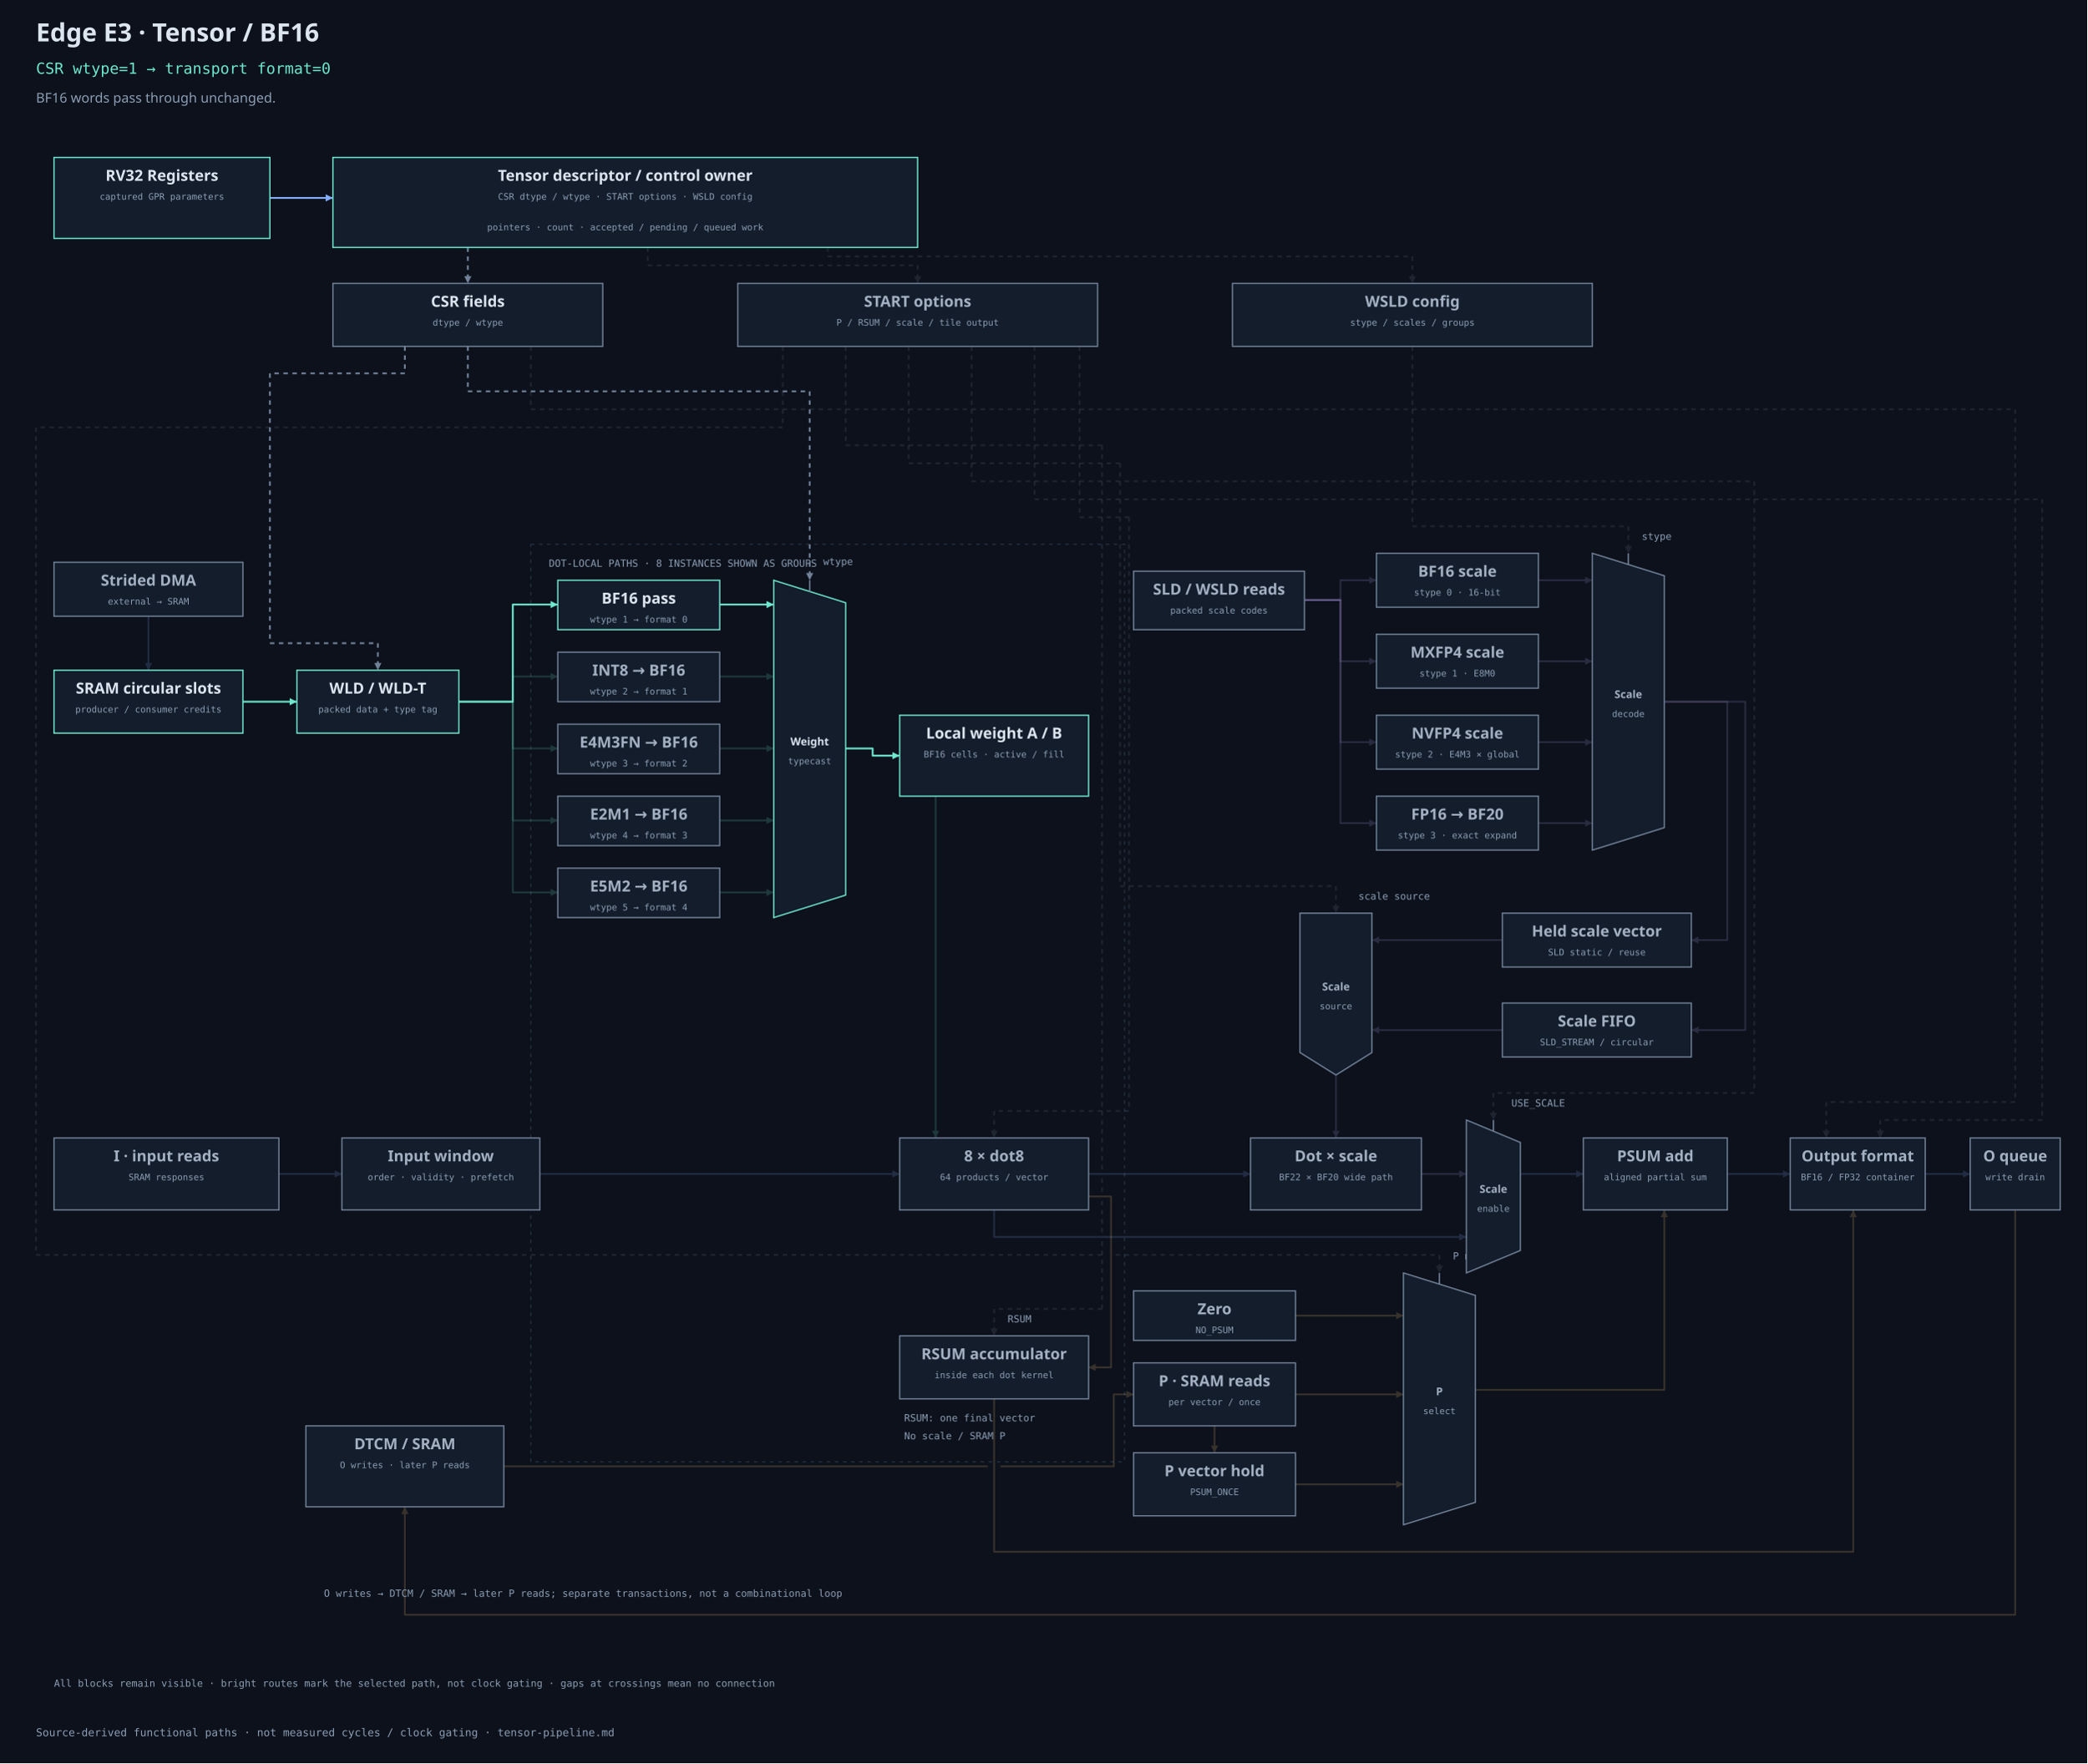
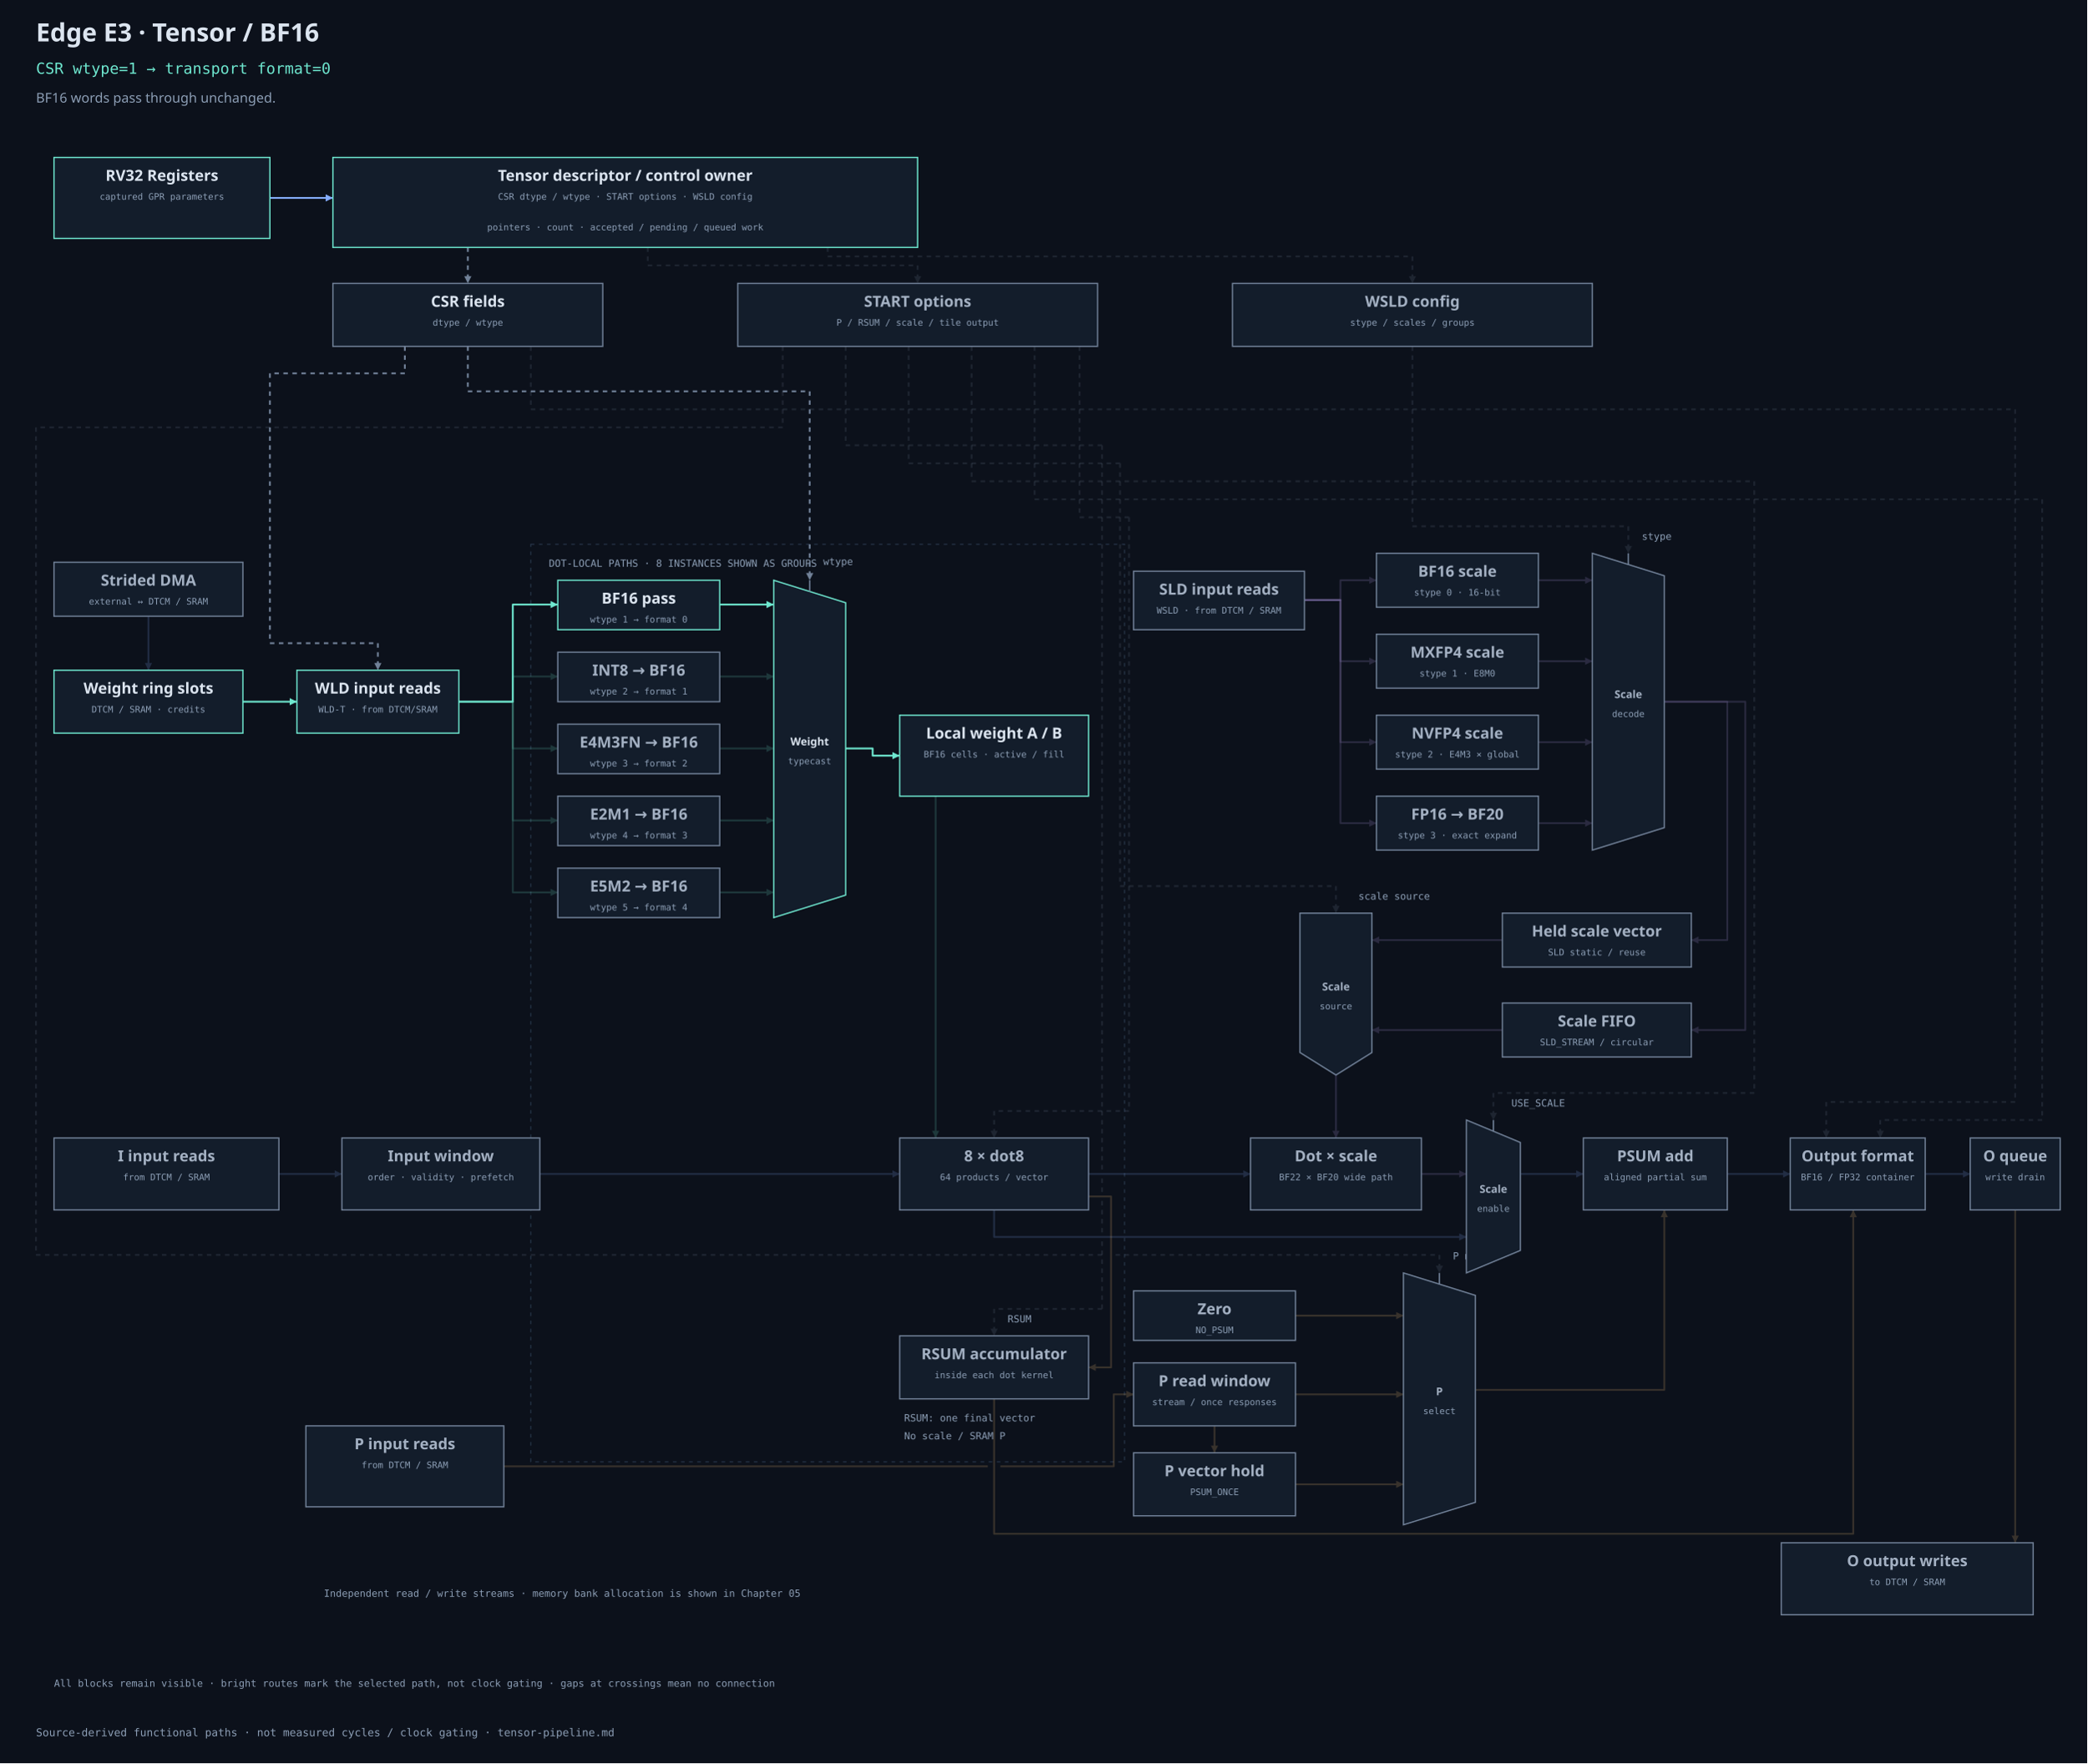
<svg xmlns="http://www.w3.org/2000/svg" width="2320" height="1960" viewBox="0 0 2320 1960">
  <rect width="2320" height="1960" fill="#0c111b" />
  <text x="40" y="46" fill="#dce5f0" font-family="sans-serif" font-size="28" font-weight="700">Edge E3 · Tensor / BF16</text>
  <text x="40" y="82" fill="#6ee7cf" font-family="monospace" font-size="17">CSR wtype=1 → transport format=0</text>
  <text x="40" y="114" fill="#8c9eb5" font-family="sans-serif" font-size="15">BF16 words pass through unchanged.</text>
  <svg x="20" y="135" width="2280" height="1760" viewBox="0 0 2280 1760" role="img" aria-labelledby="tensor-svg-title tensor-svg-desc">
    <style>.tensor-bg{fill:var(--bg,#0c111b)}.tensor-memory{fill:none;stroke:var(--rule,#29394e);stroke-dasharray:4 5}.tensor-title{font:600 17px sans-serif;fill:var(--ink,#dce5f0)}.tensor-sub{font:10px monospace;fill:var(--muted,#8c9eb5)}.tensor-caption{font:11px monospace;fill:var(--muted,#8c9eb5)}.tensor-box{fill:var(--panel,#131d2b);stroke:var(--ink,#dce5f0);stroke-width:1.4}.tensor-wire{fill:none;stroke-width:2;stroke-linejoin:round}.tensor-data{stroke:#85adff}.tensor-weight{stroke:#6ee7cf}.tensor-psum{stroke:#ffc578}.tensor-optional{stroke:#b39be8}.tensor-control{stroke:#718198;stroke-dasharray:5 5}.tensor-arrow-data{fill:#85adff}.tensor-arrow-weight{fill:#6ee7cf}.tensor-arrow-psum{fill:#ffc578}.tensor-arrow-optional{fill:#b39be8}.tensor-arrow-control{fill:#718198}[data-tensor-node]{opacity:1}[data-tensor-path]{opacity:.18}[data-tensor-path].is-active{opacity:1}[data-tensor-node]:not(.is-active) .tensor-box{stroke:var(--muted,#718198)}[data-tensor-node]:not(.is-active) .tensor-title{fill:var(--muted,#a4b1c3)}[data-tensor-node]:not(.is-active) .tensor-sub{fill:var(--muted,#8c9eb5)}.tensor-mux-title{font-size:12px}.tensor-control-source .tensor-box{stroke:#718198!important}.tensor-control-port{stroke:#718198;stroke-width:1.5;fill:none}.is-active .tensor-box{stroke:#6ee7cf}</style>
    <defs>
      <marker id="tensor-arrow-data" viewBox="0 0 8 8" refX="8" refY="4" markerWidth="8" markerHeight="8" markerUnits="userSpaceOnUse" orient="auto">
        <path d="M0 0L8 4L0 8Z" class="tensor-arrow-data" />
      </marker>
      <marker id="tensor-arrow-weight" viewBox="0 0 8 8" refX="8" refY="4" markerWidth="8" markerHeight="8" markerUnits="userSpaceOnUse" orient="auto">
        <path d="M0 0L8 4L0 8Z" class="tensor-arrow-weight" />
      </marker>
      <marker id="tensor-arrow-psum" viewBox="0 0 8 8" refX="8" refY="4" markerWidth="8" markerHeight="8" markerUnits="userSpaceOnUse" orient="auto">
        <path d="M0 0L8 4L0 8Z" class="tensor-arrow-psum" />
      </marker>
      <marker id="tensor-arrow-optional" viewBox="0 0 8 8" refX="8" refY="4" markerWidth="8" markerHeight="8" markerUnits="userSpaceOnUse" orient="auto">
        <path d="M0 0L8 4L0 8Z" class="tensor-arrow-optional" />
      </marker>
      <marker id="tensor-arrow-control" viewBox="0 0 8 8" refX="8" refY="4" markerWidth="8" markerHeight="8" markerUnits="userSpaceOnUse" orient="auto">
        <path d="M0 0L8 4L0 8Z" class="tensor-arrow-control" />
      </marker>
    </defs>
    <rect class="tensor-bg" width="2280" height="1760" />
    <rect class="tensor-memory" x="570" y="470" width="660" height="1020" />
    <text class="tensor-caption" x="590" y="495">DOT-LOCAL PATHS · 8 INSTANCES SHOWN AS GROUPS</text>
    <text class="tensor-caption" x="895" y="493">wtype</text>
    <text class="tensor-caption" x="1805" y="465">stype</text>
    <text class="tensor-caption" x="1660" y="1095">USE_SCALE</text>
    <text class="tensor-caption" x="1490" y="865">scale source</text>
    <text class="tensor-caption" x="1595" y="1265">P mode</text>
    <text class="tensor-caption" x="1100" y="1335">RSUM</text>
    <path data-tensor-path="gpr-owner" class="tensor-wire tensor-data is-active" d="M280 85H350" marker-end="url(#tensor-arrow-data)" />
    <g data-tensor-path="ctrl-wld" class="tensor-wire tensor-control is-active">
      <path d="M430 250L430 280M430 280L280 280M280 280L280 580M280 580L400 580M400 580L400 610" />
      <path d="M400 602L400 610" marker-end="url(#tensor-arrow-control)" />
    </g>
    <g data-tensor-path="ctrl-weight" class="tensor-wire tensor-control is-active">
      <path d="M500 250L500 300M500 300L880 300M880 300L880 510" />
      <path d="M880 502L880 510" marker-end="url(#tensor-arrow-control)" />
    </g>
    <g data-tensor-path="ctrl-psum" class="tensor-wire tensor-control ">
      <path d="M850 250L850 340M850 340L20 340M20 340L20 1260M20 1260L1210 1260M1220 1260L1580 1260M1580 1260L1580 1280" />
      <path d="M1580 1272L1580 1280" marker-end="url(#tensor-arrow-control)" />
    </g>
    <g data-tensor-path="ctrl-rsum" class="tensor-wire tensor-control ">
      <path d="M920 250L920 360M920 360L1205 360M1205 360L1205 1165M1205 1175L1205 1190M1205 1200L1205 1235M1205 1245L1205 1320M1205 1320L1085 1320M1085 1320L1085 1350" />
      <path d="M1085 1342L1085 1350" marker-end="url(#tensor-arrow-control)" />
    </g>
    <g data-tensor-path="ctrl-scale" class="tensor-wire tensor-control ">
      <path d="M990 250L990 380M990 380L1225 380M1225 380L1225 850M1225 850L1465 850M1465 850L1465 880" />
      <path d="M1465 872L1465 880" marker-end="url(#tensor-arrow-control)" />
    </g>
    <g data-tensor-path="ctrl-enable" class="tensor-wire tensor-control ">
      <path d="M1060 250L1060 400M1060 400L1930 400M1930 400L1930 1080M1930 1080L1640 1080M1640 1080L1640 1110" />
      <path d="M1640 1102L1640 1110" marker-end="url(#tensor-arrow-control)" />
    </g>
    <g data-tensor-path="ctrl-stype" class="tensor-wire tensor-control ">
      <path d="M1550 250L1550 450M1550 450L1790 450M1790 450L1790 480" />
      <path d="M1790 472L1790 480" marker-end="url(#tensor-arrow-control)" />
    </g>
    <g data-tensor-path="ctrl-format" class="tensor-wire tensor-control ">
      <path d="M570 250L570 320M570 320L2220 320M2220 320L2220 1090M2220 1090L2010 1090M2010 1090L2010 1130" />
      <path d="M2010 1122L2010 1130" marker-end="url(#tensor-arrow-control)" />
    </g>
    <g data-tensor-path="owner-dot" class="tensor-wire tensor-control ">
      <path d="M1180 250L1180 440M1180 440L1235 440M1235 440L1235 1100M1235 1100L1085 1100M1085 1100L1085 1130" />
      <path d="M1085 1122L1085 1130" marker-end="url(#tensor-arrow-control)" />
    </g>
    <path data-tensor-path="dma-ring" class="tensor-wire tensor-data " d="M145 550L145 610" marker-end="url(#tensor-arrow-data)" />
    <path data-tensor-path="ring-wld" class="tensor-wire tensor-weight is-active" d="M250 645L310 645" marker-end="url(#tensor-arrow-weight)" />
    <path data-tensor-path="weights" class="tensor-wire tensor-weight " d="M1020 750L1020 1130" marker-end="url(#tensor-arrow-weight)" />
    <path data-tensor-path="input-window" class="tensor-wire tensor-data " d="M290 1170L360 1170" marker-end="url(#tensor-arrow-data)" />
    <path data-tensor-path="window-dot" class="tensor-wire tensor-data " d="M580 1170L980 1170" marker-end="url(#tensor-arrow-data)" />
    <path data-tensor-path="dot-post" class="tensor-wire tensor-data " d="M1190 1170L1370 1170" marker-end="url(#tensor-arrow-data)" />
    <path data-tensor-path="scale-product" class="tensor-wire tensor-optional " d="M1560 1170L1610 1170" marker-end="url(#tensor-arrow-optional)" />
    <path data-tensor-path="scale-bypass" class="tensor-wire tensor-data " d="M1085 1210L1085 1240L1610 1240" marker-end="url(#tensor-arrow-data)" />
    <path data-tensor-path="scaled-to-post" class="tensor-wire tensor-data " d="M1670 1170L1740 1170" marker-end="url(#tensor-arrow-data)" />
    <path data-tensor-path="post-output" class="tensor-wire tensor-data " d="M1900 1170L1970 1170" marker-end="url(#tensor-arrow-data)" />
    <path data-tensor-path="format-output" class="tensor-wire tensor-data " d="M2120 1170L2170 1170" marker-end="url(#tensor-arrow-data)" />
    <path data-tensor-path="rsum-merge" class="tensor-wire tensor-psum " d="M1190 1195L1215 1195L1215 1385L1190 1385" marker-end="url(#tensor-arrow-psum)" />
-     <path data-tensor-path="rsum-output" class="tensor-wire tensor-psum " d="M1085 1420L1085 1590L2040 1590L2040 1210" marker-end="url(#tensor-arrow-psum)" />
+     <path data-tensor-path="rsum-output" class="tensor-wire tensor-psum " d="M1085 1420L1085 1570L2040 1570L2040 1210" marker-end="url(#tensor-arrow-psum)" />
    <path data-tensor-path="static-scale" class="tensor-wire tensor-optional " d="M1650 910L1505 910" marker-end="url(#tensor-arrow-optional)" />
    <path data-tensor-path="stream-scale" class="tensor-wire tensor-optional " d="M1650 1010L1505 1010" marker-end="url(#tensor-arrow-optional)" />
    <path data-tensor-path="scale" class="tensor-wire tensor-optional " d="M1465 1060L1465 1130" marker-end="url(#tensor-arrow-optional)" />
    <path data-tensor-path="sld-static" class="tensor-wire tensor-optional " d="M1830 645L1900 645L1900 910L1860 910" marker-end="url(#tensor-arrow-optional)" />
    <path data-tensor-path="sld-stream" class="tensor-wire tensor-optional " d="M1830 645L1920 645L1920 1010L1860 1010" marker-end="url(#tensor-arrow-optional)" />
    <path data-tensor-path="zero-p" class="tensor-wire tensor-psum " d="M1420 1327.5L1540 1327.5" marker-end="url(#tensor-arrow-psum)" />
    <path data-tensor-path="read-hold" class="tensor-wire tensor-psum " d="M1330 1450L1330 1480" marker-end="url(#tensor-arrow-psum)" />
    <path data-tensor-path="hold-p" class="tensor-wire tensor-psum " d="M1420 1515L1540 1515" marker-end="url(#tensor-arrow-psum)" />
    <path data-tensor-path="stream-p" class="tensor-wire tensor-psum " d="M1420 1415L1540 1415" marker-end="url(#tensor-arrow-psum)" />
    <path data-tensor-path="psum-post" class="tensor-wire tensor-psum " d="M1620 1410L1830 1410L1830 1210" marker-end="url(#tensor-arrow-psum)" />
-     <path data-tensor-path="writeback" class="tensor-wire tensor-psum " d="M2220 1210L2220 1660L430 1660L430 1540" marker-end="url(#tensor-arrow-psum)" />
-     <g data-tensor-path="sram-psum" class="tensor-wire tensor-psum ">
+     <path data-tensor-path="writeback" class="tensor-wire tensor-psum " d="M2220 1210L2220 1580" marker-end="url(#tensor-arrow-psum)" />
+     <g data-tensor-path="p-read-window" class="tensor-wire tensor-psum ">
      <path d="M540 1495L1078 1495M1092 1495L1218 1495L1218 1415L1240 1415" />
      <path d="M1232 1415H1240" marker-end="url(#tensor-arrow-psum)" />
    </g>
    <path data-tensor-path="wld-bf16" class="tensor-wire tensor-weight is-active" d="M490 645L550 645L550 537L600 537" marker-end="url(#tensor-arrow-weight)" />
    <path data-tensor-path="cast-bf16" class="tensor-wire tensor-weight is-active" d="M780 537L840 537" marker-end="url(#tensor-arrow-weight)" />
    <path data-tensor-path="wld-int8" class="tensor-wire tensor-weight " d="M490 645L550 645L550 617L600 617" marker-end="url(#tensor-arrow-weight)" />
    <path data-tensor-path="cast-int8" class="tensor-wire tensor-weight " d="M780 617L840 617" marker-end="url(#tensor-arrow-weight)" />
    <path data-tensor-path="wld-e4m3" class="tensor-wire tensor-weight " d="M490 645L550 645L550 697L600 697" marker-end="url(#tensor-arrow-weight)" />
    <path data-tensor-path="cast-e4m3" class="tensor-wire tensor-weight " d="M780 697L840 697" marker-end="url(#tensor-arrow-weight)" />
    <path data-tensor-path="wld-fp4" class="tensor-wire tensor-weight " d="M490 645L550 645L550 777L600 777" marker-end="url(#tensor-arrow-weight)" />
    <path data-tensor-path="cast-fp4" class="tensor-wire tensor-weight " d="M780 777L840 777" marker-end="url(#tensor-arrow-weight)" />
    <path data-tensor-path="wld-e5m2" class="tensor-wire tensor-weight " d="M490 645L550 645L550 857L600 857" marker-end="url(#tensor-arrow-weight)" />
    <path data-tensor-path="cast-e5m2" class="tensor-wire tensor-weight " d="M780 857L840 857" marker-end="url(#tensor-arrow-weight)" />
    <path data-tensor-path="wld-banks" class="tensor-wire tensor-weight is-active" d="M920 697L950 697L950 705L980 705" marker-end="url(#tensor-arrow-weight)" />
    <path data-tensor-path="sld-bf16" class="tensor-wire tensor-optional " d="M1430 532L1470 532L1470 510L1510 510" marker-end="url(#tensor-arrow-optional)" />
    <path data-tensor-path="decode-bf16" class="tensor-wire tensor-optional " d="M1690 510L1750 510" marker-end="url(#tensor-arrow-optional)" />
    <path data-tensor-path="sld-mx" class="tensor-wire tensor-optional " d="M1430 532L1470 532L1470 600L1510 600" marker-end="url(#tensor-arrow-optional)" />
    <path data-tensor-path="decode-mx" class="tensor-wire tensor-optional " d="M1690 600L1750 600" marker-end="url(#tensor-arrow-optional)" />
    <path data-tensor-path="sld-nv" class="tensor-wire tensor-optional " d="M1430 532L1470 532L1470 690L1510 690" marker-end="url(#tensor-arrow-optional)" />
    <path data-tensor-path="decode-nv" class="tensor-wire tensor-optional " d="M1690 690L1750 690" marker-end="url(#tensor-arrow-optional)" />
    <path data-tensor-path="sld-fp16" class="tensor-wire tensor-optional " d="M1430 532L1470 532L1470 780L1510 780" marker-end="url(#tensor-arrow-optional)" />
    <path data-tensor-path="decode-fp16" class="tensor-wire tensor-optional " d="M1690 780L1750 780" marker-end="url(#tensor-arrow-optional)" />
    <g data-tensor-path="owner-csr" class="tensor-wire tensor-control is-active">
      <path d="M500 140L500 180" />
      <path d="M500 172L500 180" marker-end="url(#tensor-arrow-control)" />
    </g>
    <g data-tensor-path="owner-start" class="tensor-wire tensor-control ">
      <path d="M700 140L700 160M700 160L1000 160M1000 160L1000 180" />
      <path d="M1000 172L1000 180" marker-end="url(#tensor-arrow-control)" />
    </g>
    <g data-tensor-path="owner-wsld" class="tensor-wire tensor-control ">
      <path d="M900 140L900 150M900 150L1550 150M1550 150L1550 180" />
      <path d="M1550 172L1550 180" marker-end="url(#tensor-arrow-control)" />
    </g>
    <g data-tensor-path="ctrl-tile-format" class="tensor-wire tensor-control ">
      <path d="M1130 250L1130 420M1130 420L2250 420M2250 420L2250 1110M2250 1110L2070 1110M2070 1110L2070 1130" />
      <path d="M2070 1122L2070 1130" marker-end="url(#tensor-arrow-control)" />
    </g>
    <g data-tensor-node="gpr" class="is-active " role="button" tabindex="0" aria-label="RV32 Registers: explore this path">
      <rect class="tensor-box" x="40" y="40" width="240" height="90" />
      <text class="tensor-title " x="160" y="66" text-anchor="middle">RV32 Registers</text>
      <text class="tensor-sub" x="160" y="87" text-anchor="middle">captured GPR parameters</text>
    </g>
    <g data-tensor-node="owner" class="is-active " role="button" tabindex="0" aria-label="Tensor descriptor / control owner: explore this path">
      <rect class="tensor-box" x="350" y="40" width="650" height="100" />
      <text class="tensor-title " x="675" y="66" text-anchor="middle">Tensor descriptor / control owner</text>
      <text class="tensor-sub" x="675" y="87" text-anchor="middle">CSR dtype / wtype · START options · WSLD config</text>
      <text class="tensor-sub" x="675" y="121" text-anchor="middle">pointers · count · accepted / pending / queued work</text>
    </g>
    <g data-tensor-node="dma" class=" " role="button" tabindex="0" aria-label="Strided DMA: explore this path">
      <rect class="tensor-box" x="40" y="490" width="210" height="60" />
      <text class="tensor-title " x="145" y="516" text-anchor="middle">Strided DMA</text>
-       <text class="tensor-sub" x="145" y="537" text-anchor="middle">external → SRAM</text>
-     </g>
-     <g data-tensor-node="ring" class="is-active " role="button" tabindex="0" aria-label="SRAM circular slots: explore this path">
+       <text class="tensor-sub" x="145" y="537" text-anchor="middle">external ↔ DTCM / SRAM</text>
+     </g>
+     <g data-tensor-node="ring" class="is-active " role="button" tabindex="0" aria-label="Weight ring slots: explore this path">
      <rect class="tensor-box" x="40" y="610" width="210" height="70" />
-       <text class="tensor-title " x="145" y="636" text-anchor="middle">SRAM circular slots</text>
-       <text class="tensor-sub" x="145" y="657" text-anchor="middle">producer / consumer credits</text>
-     </g>
-     <g data-tensor-node="wld" class="is-active " role="button" tabindex="0" aria-label="WLD / WLD-T: explore this path">
+       <text class="tensor-title " x="145" y="636" text-anchor="middle">Weight ring slots</text>
+       <text class="tensor-sub" x="145" y="657" text-anchor="middle">DTCM / SRAM · credits</text>
+     </g>
+     <g data-tensor-node="wld" class="is-active " role="button" tabindex="0" aria-label="WLD input reads: explore this path">
      <rect class="tensor-box" x="310" y="610" width="180" height="70" />
-       <text class="tensor-title " x="400" y="636" text-anchor="middle">WLD / WLD-T</text>
-       <text class="tensor-sub" x="400" y="657" text-anchor="middle">packed data + type tag</text>
+       <text class="tensor-title " x="400" y="636" text-anchor="middle">WLD input reads</text>
+       <text class="tensor-sub" x="400" y="657" text-anchor="middle">WLD-T · from DTCM/SRAM</text>
    </g>
    <g data-tensor-node="w-bf16" class="is-active " role="button" tabindex="0" aria-label="BF16 pass: explore this path">
      <rect class="tensor-box" x="600" y="510" width="180" height="55" />
      <text class="tensor-title " x="690" y="536" text-anchor="middle">BF16 pass</text>
      <text class="tensor-sub" x="690" y="557" text-anchor="middle">wtype 1 → format 0</text>
    </g>
    <g data-tensor-node="w-int8" class=" " role="button" tabindex="0" aria-label="INT8 → BF16: explore this path">
      <rect class="tensor-box" x="600" y="590" width="180" height="55" />
      <text class="tensor-title " x="690" y="616" text-anchor="middle">INT8 → BF16</text>
      <text class="tensor-sub" x="690" y="637" text-anchor="middle">wtype 2 → format 1</text>
    </g>
    <g data-tensor-node="w-e4m3" class=" " role="button" tabindex="0" aria-label="E4M3FN → BF16: explore this path">
      <rect class="tensor-box" x="600" y="670" width="180" height="55" />
      <text class="tensor-title " x="690" y="696" text-anchor="middle">E4M3FN → BF16</text>
      <text class="tensor-sub" x="690" y="717" text-anchor="middle">wtype 3 → format 2</text>
    </g>
    <g data-tensor-node="w-fp4" class=" " role="button" tabindex="0" aria-label="E2M1 → BF16: explore this path">
      <rect class="tensor-box" x="600" y="750" width="180" height="55" />
      <text class="tensor-title " x="690" y="776" text-anchor="middle">E2M1 → BF16</text>
      <text class="tensor-sub" x="690" y="797" text-anchor="middle">wtype 4 → format 3</text>
    </g>
    <g data-tensor-node="w-e5m2" class=" " role="button" tabindex="0" aria-label="E5M2 → BF16: explore this path">
      <rect class="tensor-box" x="600" y="830" width="180" height="55" />
      <text class="tensor-title " x="690" y="856" text-anchor="middle">E5M2 → BF16</text>
      <text class="tensor-sub" x="690" y="877" text-anchor="middle">wtype 5 → format 4</text>
    </g>
    <g data-tensor-node="wselect" class="is-active " role="button" tabindex="0" aria-label="Weight: explore this path">
      <path class="tensor-box" d="M840 510L920 535V860L840 885Z" />
      <path class="tensor-control-port" d="M880 510V522.5" />
      <text class="tensor-title tensor-mux-title" x="880" y="693.5" text-anchor="middle">Weight</text>
      <text class="tensor-sub" x="880" y="714.5" text-anchor="middle">typecast</text>
    </g>
    <g data-tensor-node="banks" class="is-active " role="button" tabindex="0" aria-label="Local weight A / B: explore this path">
      <rect class="tensor-box" x="980" y="660" width="210" height="90" />
      <text class="tensor-title " x="1085" y="686" text-anchor="middle">Local weight A / B</text>
      <text class="tensor-sub" x="1085" y="707" text-anchor="middle">BF16 cells · active / fill</text>
    </g>
-     <g data-tensor-node="input" class=" " role="button" tabindex="0" aria-label="I · input reads: explore this path">
+     <g data-tensor-node="input" class=" " role="button" tabindex="0" aria-label="I input reads: explore this path">
      <rect class="tensor-box" x="40" y="1130" width="250" height="80" />
-       <text class="tensor-title " x="165" y="1156" text-anchor="middle">I · input reads</text>
-       <text class="tensor-sub" x="165" y="1177" text-anchor="middle">SRAM responses</text>
+       <text class="tensor-title " x="165" y="1156" text-anchor="middle">I input reads</text>
+       <text class="tensor-sub" x="165" y="1177" text-anchor="middle">from DTCM / SRAM</text>
    </g>
    <g data-tensor-node="window" class=" " role="button" tabindex="0" aria-label="Input window: explore this path">
      <rect class="tensor-box" x="360" y="1130" width="220" height="80" />
      <text class="tensor-title " x="470" y="1156" text-anchor="middle">Input window</text>
      <text class="tensor-sub" x="470" y="1177" text-anchor="middle">order · validity · prefetch</text>
    </g>
    <g data-tensor-node="dot" class=" " role="button" tabindex="0" aria-label="8 × dot8: explore this path">
      <rect class="tensor-box" x="980" y="1130" width="210" height="80" />
      <text class="tensor-title " x="1085" y="1156" text-anchor="middle">8 × dot8</text>
      <text class="tensor-sub" x="1085" y="1177" text-anchor="middle">64 products / vector</text>
    </g>
    <g data-tensor-node="rsum" class=" " role="button" tabindex="0" aria-label="RSUM accumulator: explore this path">
      <rect class="tensor-box" x="980" y="1350" width="210" height="70" />
      <text class="tensor-title " x="1085" y="1376" text-anchor="middle">RSUM accumulator</text>
      <text class="tensor-sub" x="1085" y="1397" text-anchor="middle">inside each dot kernel</text>
    </g>
-     <g data-tensor-node="sld" class=" " role="button" tabindex="0" aria-label="SLD / WSLD reads: explore this path">
+     <g data-tensor-node="sld" class=" " role="button" tabindex="0" aria-label="SLD input reads: explore this path">
      <rect class="tensor-box" x="1240" y="500" width="190" height="65" />
-       <text class="tensor-title " x="1335" y="526" text-anchor="middle">SLD / WSLD reads</text>
-       <text class="tensor-sub" x="1335" y="547" text-anchor="middle">packed scale codes</text>
+       <text class="tensor-title " x="1335" y="526" text-anchor="middle">SLD input reads</text>
+       <text class="tensor-sub" x="1335" y="547" text-anchor="middle">WSLD · from DTCM / SRAM</text>
    </g>
    <g data-tensor-node="s-bf16" class=" " role="button" tabindex="0" aria-label="BF16 scale: explore this path">
      <rect class="tensor-box" x="1510" y="480" width="180" height="60" />
      <text class="tensor-title " x="1600" y="506" text-anchor="middle">BF16 scale</text>
      <text class="tensor-sub" x="1600" y="527" text-anchor="middle">stype 0 · 16-bit</text>
    </g>
    <g data-tensor-node="s-mx" class=" " role="button" tabindex="0" aria-label="MXFP4 scale: explore this path">
      <rect class="tensor-box" x="1510" y="570" width="180" height="60" />
      <text class="tensor-title " x="1600" y="596" text-anchor="middle">MXFP4 scale</text>
      <text class="tensor-sub" x="1600" y="617" text-anchor="middle">stype 1 · E8M0</text>
    </g>
    <g data-tensor-node="s-nv" class=" " role="button" tabindex="0" aria-label="NVFP4 scale: explore this path">
      <rect class="tensor-box" x="1510" y="660" width="180" height="60" />
      <text class="tensor-title " x="1600" y="686" text-anchor="middle">NVFP4 scale</text>
      <text class="tensor-sub" x="1600" y="707" text-anchor="middle">stype 2 · E4M3 × global</text>
    </g>
    <g data-tensor-node="s-fp16" class=" " role="button" tabindex="0" aria-label="FP16 → BF20: explore this path">
      <rect class="tensor-box" x="1510" y="750" width="180" height="60" />
      <text class="tensor-title " x="1600" y="776" text-anchor="middle">FP16 → BF20</text>
      <text class="tensor-sub" x="1600" y="797" text-anchor="middle">stype 3 · exact expand</text>
    </g>
    <g data-tensor-node="stype" class=" " role="button" tabindex="0" aria-label="Scale: explore this path">
      <path class="tensor-box" d="M1750 480L1830 505V785L1750 810Z" />
      <path class="tensor-control-port" d="M1790 480V492.5" />
      <text class="tensor-title tensor-mux-title" x="1790" y="641" text-anchor="middle">Scale</text>
      <text class="tensor-sub" x="1790" y="662" text-anchor="middle">decode</text>
    </g>
    <g data-tensor-node="scale-hold" class=" " role="button" tabindex="0" aria-label="Held scale vector: explore this path">
      <rect class="tensor-box" x="1650" y="880" width="210" height="60" />
      <text class="tensor-title " x="1755" y="906" text-anchor="middle">Held scale vector</text>
      <text class="tensor-sub" x="1755" y="927" text-anchor="middle">SLD static / reuse</text>
    </g>
    <g data-tensor-node="scale-fifo" class=" " role="button" tabindex="0" aria-label="Scale FIFO: explore this path">
      <rect class="tensor-box" x="1650" y="980" width="210" height="60" />
      <text class="tensor-title " x="1755" y="1006" text-anchor="middle">Scale FIFO</text>
      <text class="tensor-sub" x="1755" y="1027" text-anchor="middle">SLD_STREAM / circular</text>
    </g>
    <g data-tensor-node="scale-source" class=" " role="button" tabindex="0" aria-label="Scale: explore this path">
      <path class="tensor-box" d="M1425 880H1505V1035L1465 1060L1425 1035Z" />
      <text class="tensor-title tensor-mux-title" x="1465" y="966" text-anchor="middle">Scale</text>
      <text class="tensor-sub" x="1465" y="987" text-anchor="middle">source</text>
    </g>
    <g data-tensor-node="scale-mul" class=" " role="button" tabindex="0" aria-label="Dot × scale: explore this path">
      <rect class="tensor-box" x="1370" y="1130" width="190" height="80" />
      <text class="tensor-title " x="1465" y="1156" text-anchor="middle">Dot × scale</text>
      <text class="tensor-sub" x="1465" y="1177" text-anchor="middle">BF22 × BF20 wide path</text>
    </g>
    <g data-tensor-node="scale-select" class=" " role="button" tabindex="0" aria-label="Scale: explore this path">
      <path class="tensor-box" d="M1610 1110L1670 1135V1255L1610 1280Z" />
      <path class="tensor-control-port" d="M1640 1110V1122.5" />
      <text class="tensor-title tensor-mux-title" x="1640" y="1191" text-anchor="middle">Scale</text>
      <text class="tensor-sub" x="1640" y="1212" text-anchor="middle">enable</text>
    </g>
    <g data-tensor-node="post" class=" " role="button" tabindex="0" aria-label="PSUM add: explore this path">
      <rect class="tensor-box" x="1740" y="1130" width="160" height="80" />
      <text class="tensor-title " x="1820" y="1156" text-anchor="middle">PSUM add</text>
      <text class="tensor-sub" x="1820" y="1177" text-anchor="middle">aligned partial sum</text>
    </g>
-     <g data-tensor-node="psum" class=" " role="button" tabindex="0" aria-label="P · SRAM reads: explore this path">
+     <g data-tensor-node="psum" class=" " role="button" tabindex="0" aria-label="P read window: explore this path">
      <rect class="tensor-box" x="1240" y="1380" width="180" height="70" />
-       <text class="tensor-title " x="1330" y="1406" text-anchor="middle">P · SRAM reads</text>
-       <text class="tensor-sub" x="1330" y="1427" text-anchor="middle">per vector / once</text>
-     </g>
-     <g data-tensor-node="psum-memory" class=" " role="button" tabindex="0" aria-label="DTCM / SRAM: explore this path">
+       <text class="tensor-title " x="1330" y="1406" text-anchor="middle">P read window</text>
+       <text class="tensor-sub" x="1330" y="1427" text-anchor="middle">stream / once responses</text>
+     </g>
+     <g data-tensor-node="p-input" class=" " role="button" tabindex="0" aria-label="P input reads: explore this path">
      <rect class="tensor-box" x="320" y="1450" width="220" height="90" />
-       <text class="tensor-title " x="430" y="1476" text-anchor="middle">DTCM / SRAM</text>
-       <text class="tensor-sub" x="430" y="1497" text-anchor="middle">O writes · later P reads</text>
+       <text class="tensor-title " x="430" y="1476" text-anchor="middle">P input reads</text>
+       <text class="tensor-sub" x="430" y="1497" text-anchor="middle">from DTCM / SRAM</text>
    </g>
    <g data-tensor-node="zero" class=" " role="button" tabindex="0" aria-label="Zero: explore this path">
      <rect class="tensor-box" x="1240" y="1300" width="180" height="55" />
      <text class="tensor-title " x="1330" y="1326" text-anchor="middle">Zero</text>
      <text class="tensor-sub" x="1330" y="1347" text-anchor="middle">NO_PSUM</text>
    </g>
    <g data-tensor-node="psum-hold" class=" " role="button" tabindex="0" aria-label="P vector hold: explore this path">
      <rect class="tensor-box" x="1240" y="1480" width="180" height="70" />
      <text class="tensor-title " x="1330" y="1506" text-anchor="middle">P vector hold</text>
      <text class="tensor-sub" x="1330" y="1527" text-anchor="middle">PSUM_ONCE</text>
    </g>
    <g data-tensor-node="psum-select" class=" " role="button" tabindex="0" aria-label="P: explore this path">
      <path class="tensor-box" d="M1540 1280L1620 1305V1535L1540 1560Z" />
      <path class="tensor-control-port" d="M1580 1280V1292.5" />
      <text class="tensor-title tensor-mux-title" x="1580" y="1416" text-anchor="middle">P</text>
      <text class="tensor-sub" x="1580" y="1437" text-anchor="middle">select</text>
    </g>
    <g data-tensor-node="format" class=" " role="button" tabindex="0" aria-label="Output format: explore this path">
      <rect class="tensor-box" x="1970" y="1130" width="150" height="80" />
      <text class="tensor-title " x="2045" y="1156" text-anchor="middle">Output format</text>
      <text class="tensor-sub" x="2045" y="1177" text-anchor="middle">BF16 / FP32 container</text>
    </g>
    <g data-tensor-node="output" class=" " role="button" tabindex="0" aria-label="O queue: explore this path">
      <rect class="tensor-box" x="2170" y="1130" width="100" height="80" />
      <text class="tensor-title " x="2220" y="1156" text-anchor="middle">O queue</text>
      <text class="tensor-sub" x="2220" y="1177" text-anchor="middle">write drain</text>
    </g>
+     <g data-tensor-node="o-writes" class=" " role="button" tabindex="0" aria-label="O output writes: explore this path">
+       <rect class="tensor-box" x="1960" y="1580" width="280" height="80" />
+       <text class="tensor-title " x="2100" y="1606" text-anchor="middle">O output writes</text>
+       <text class="tensor-sub" x="2100" y="1627" text-anchor="middle">to DTCM / SRAM</text>
+     </g>
    <g data-tensor-node="csr-fields" class="is-active tensor-control-source" role="button" tabindex="0" aria-label="CSR fields: explore this path">
      <rect class="tensor-box" x="350" y="180" width="300" height="70" />
      <text class="tensor-title " x="500" y="206" text-anchor="middle">CSR fields</text>
      <text class="tensor-sub" x="500" y="227" text-anchor="middle">dtype / wtype</text>
    </g>
    <g data-tensor-node="start-fields" class=" tensor-control-source" role="button" tabindex="0" aria-label="START options: explore this path">
      <rect class="tensor-box" x="800" y="180" width="400" height="70" />
      <text class="tensor-title " x="1000" y="206" text-anchor="middle">START options</text>
      <text class="tensor-sub" x="1000" y="227" text-anchor="middle">P / RSUM / scale / tile output</text>
    </g>
    <g data-tensor-node="wsld-fields" class=" tensor-control-source" role="button" tabindex="0" aria-label="WSLD config: explore this path">
      <rect class="tensor-box" x="1350" y="180" width="400" height="70" />
      <text class="tensor-title " x="1550" y="206" text-anchor="middle">WSLD config</text>
      <text class="tensor-sub" x="1550" y="227" text-anchor="middle">stype / scales / groups</text>
    </g>
    <text class="tensor-caption" x="985" y="1445">RSUM: one final vector</text>
    <text class="tensor-caption" x="985" y="1465">No scale / SRAM P</text>
-     <text class="tensor-caption" x="340" y="1640">O writes → DTCM / SRAM → later P reads; separate transactions, not a combinational loop</text>
+     <text class="tensor-caption" x="340" y="1640">Independent read / write streams · memory bank allocation is shown in Chapter 05</text>
    <text class="tensor-caption" x="40" y="1740">All blocks remain visible · bright routes mark the selected path, not clock gating · gaps at crossings mean no connection</text>
  </svg>
  <text x="40" y="1930" fill="#8c9eb5" font-family="monospace" font-size="12">Source-derived functional paths · not measured cycles / clock gating · tensor-pipeline.md</text>
</svg>
